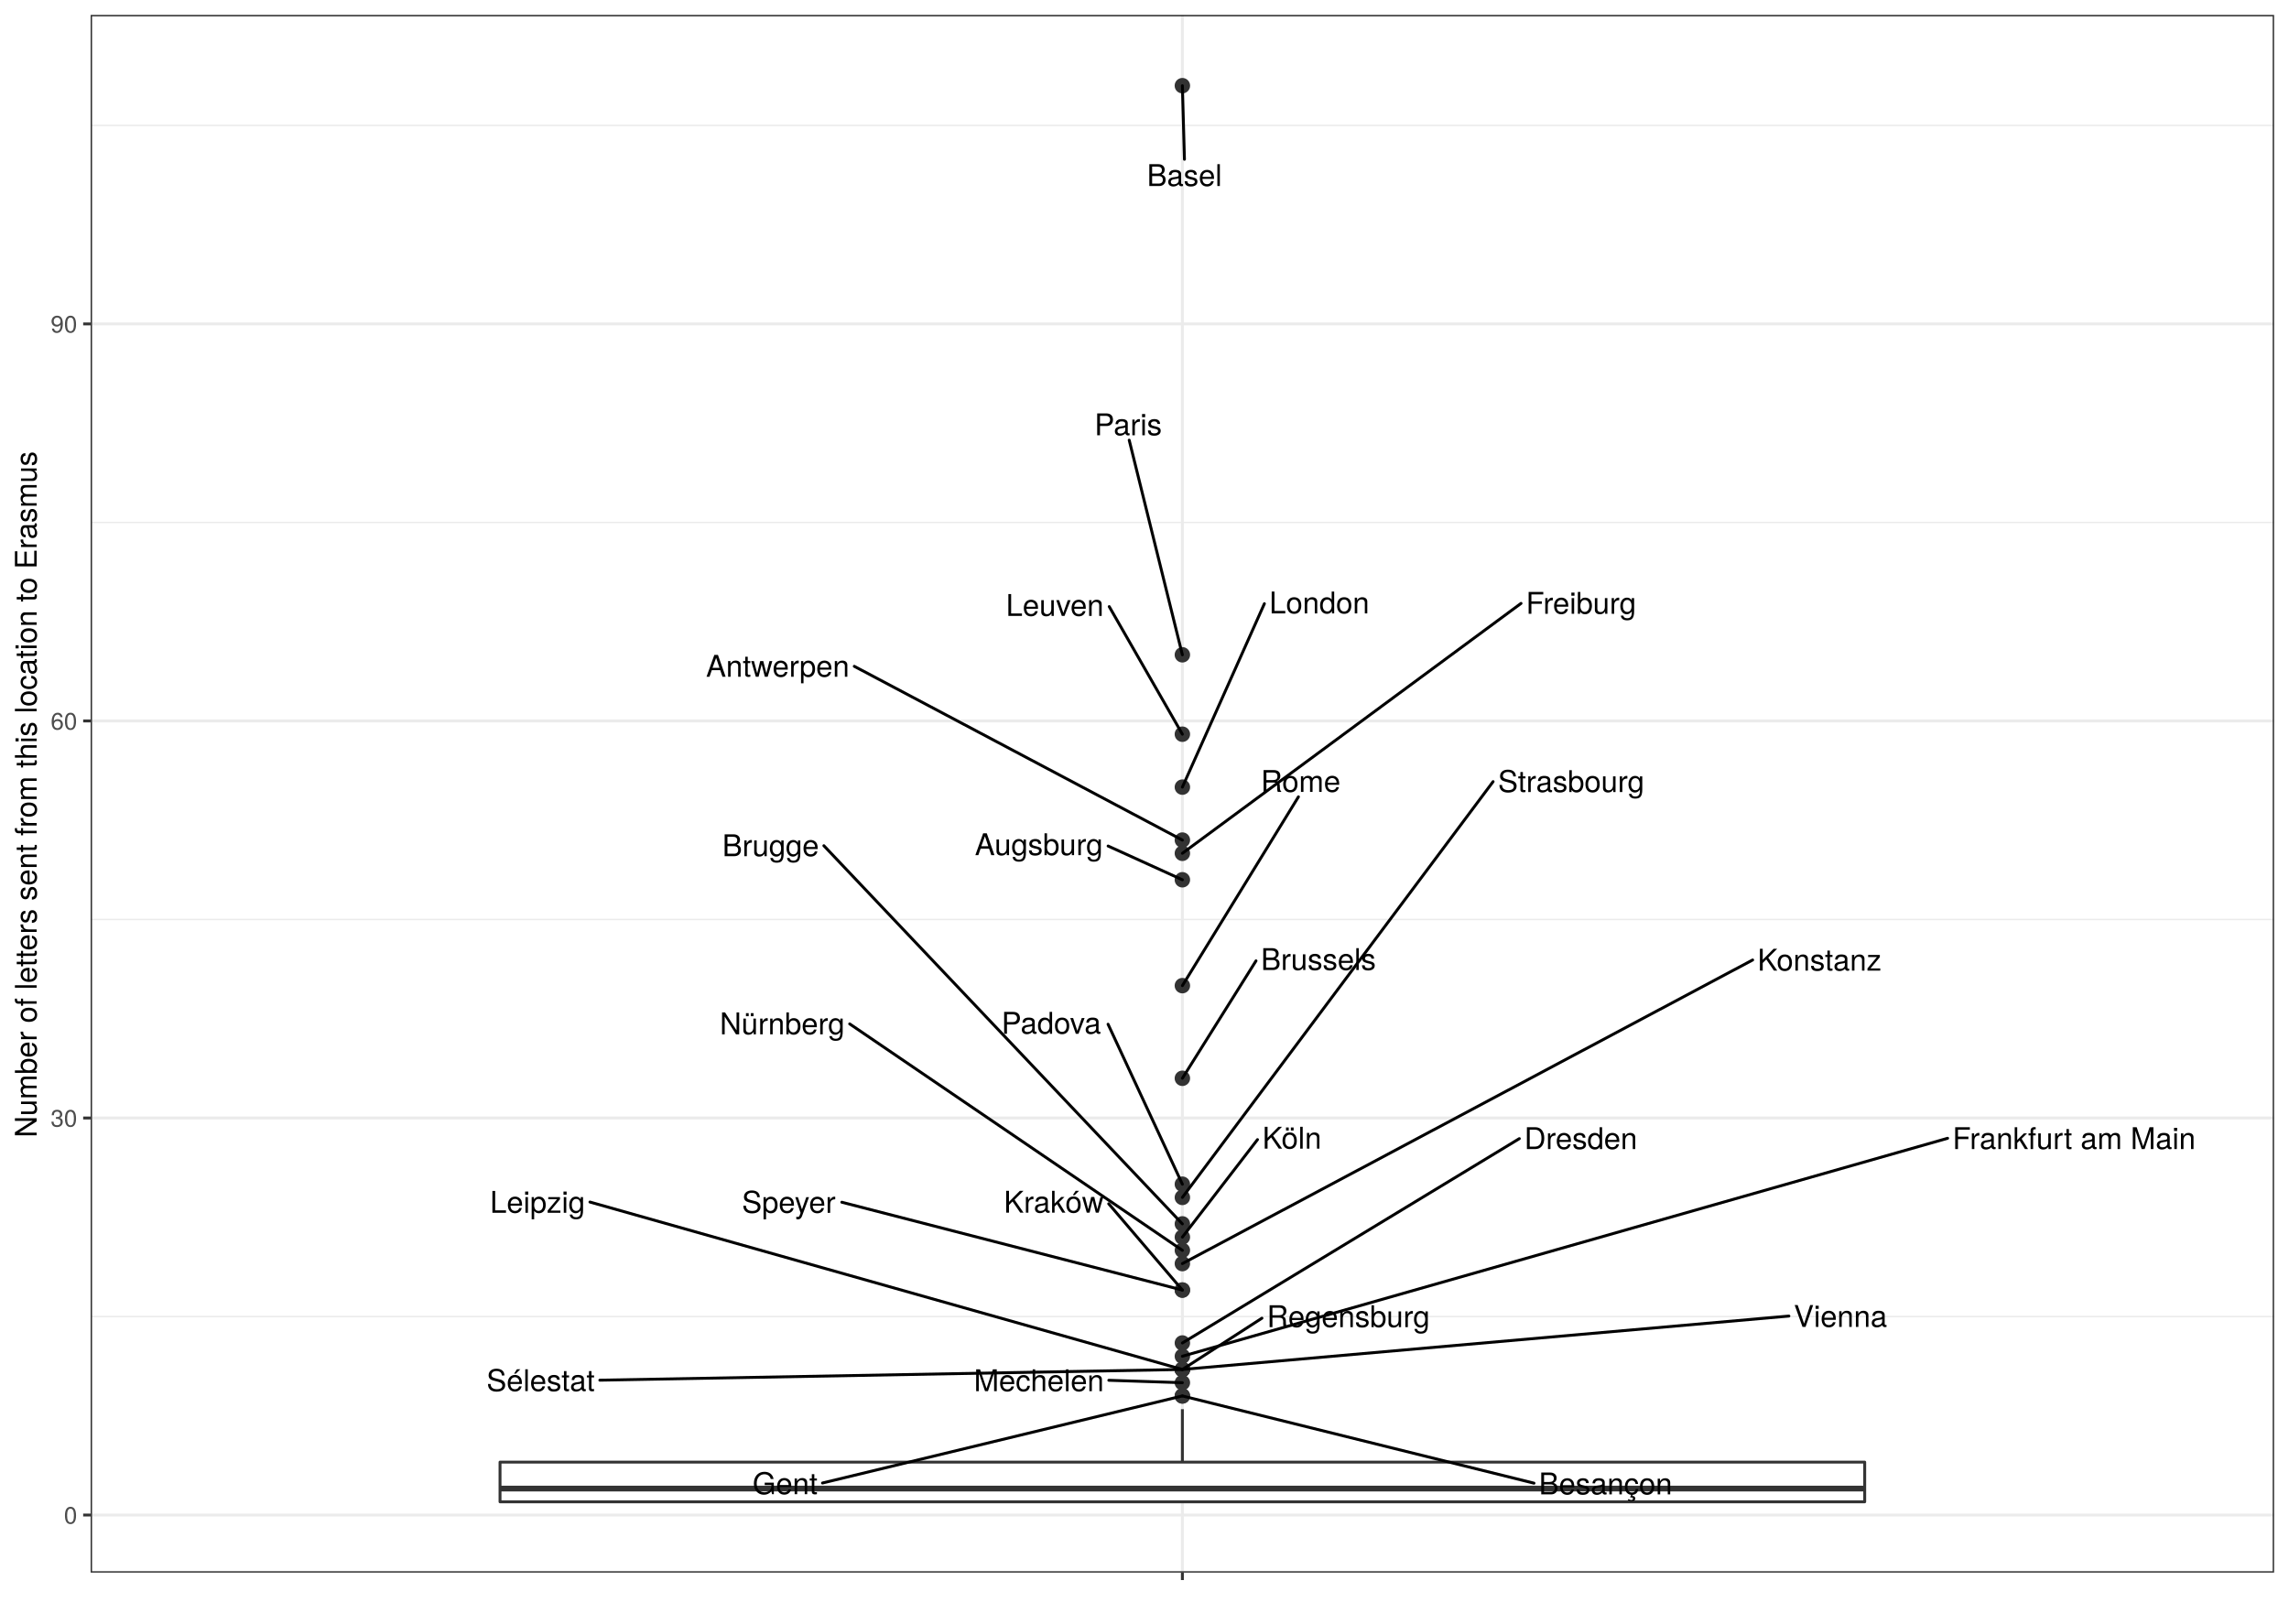
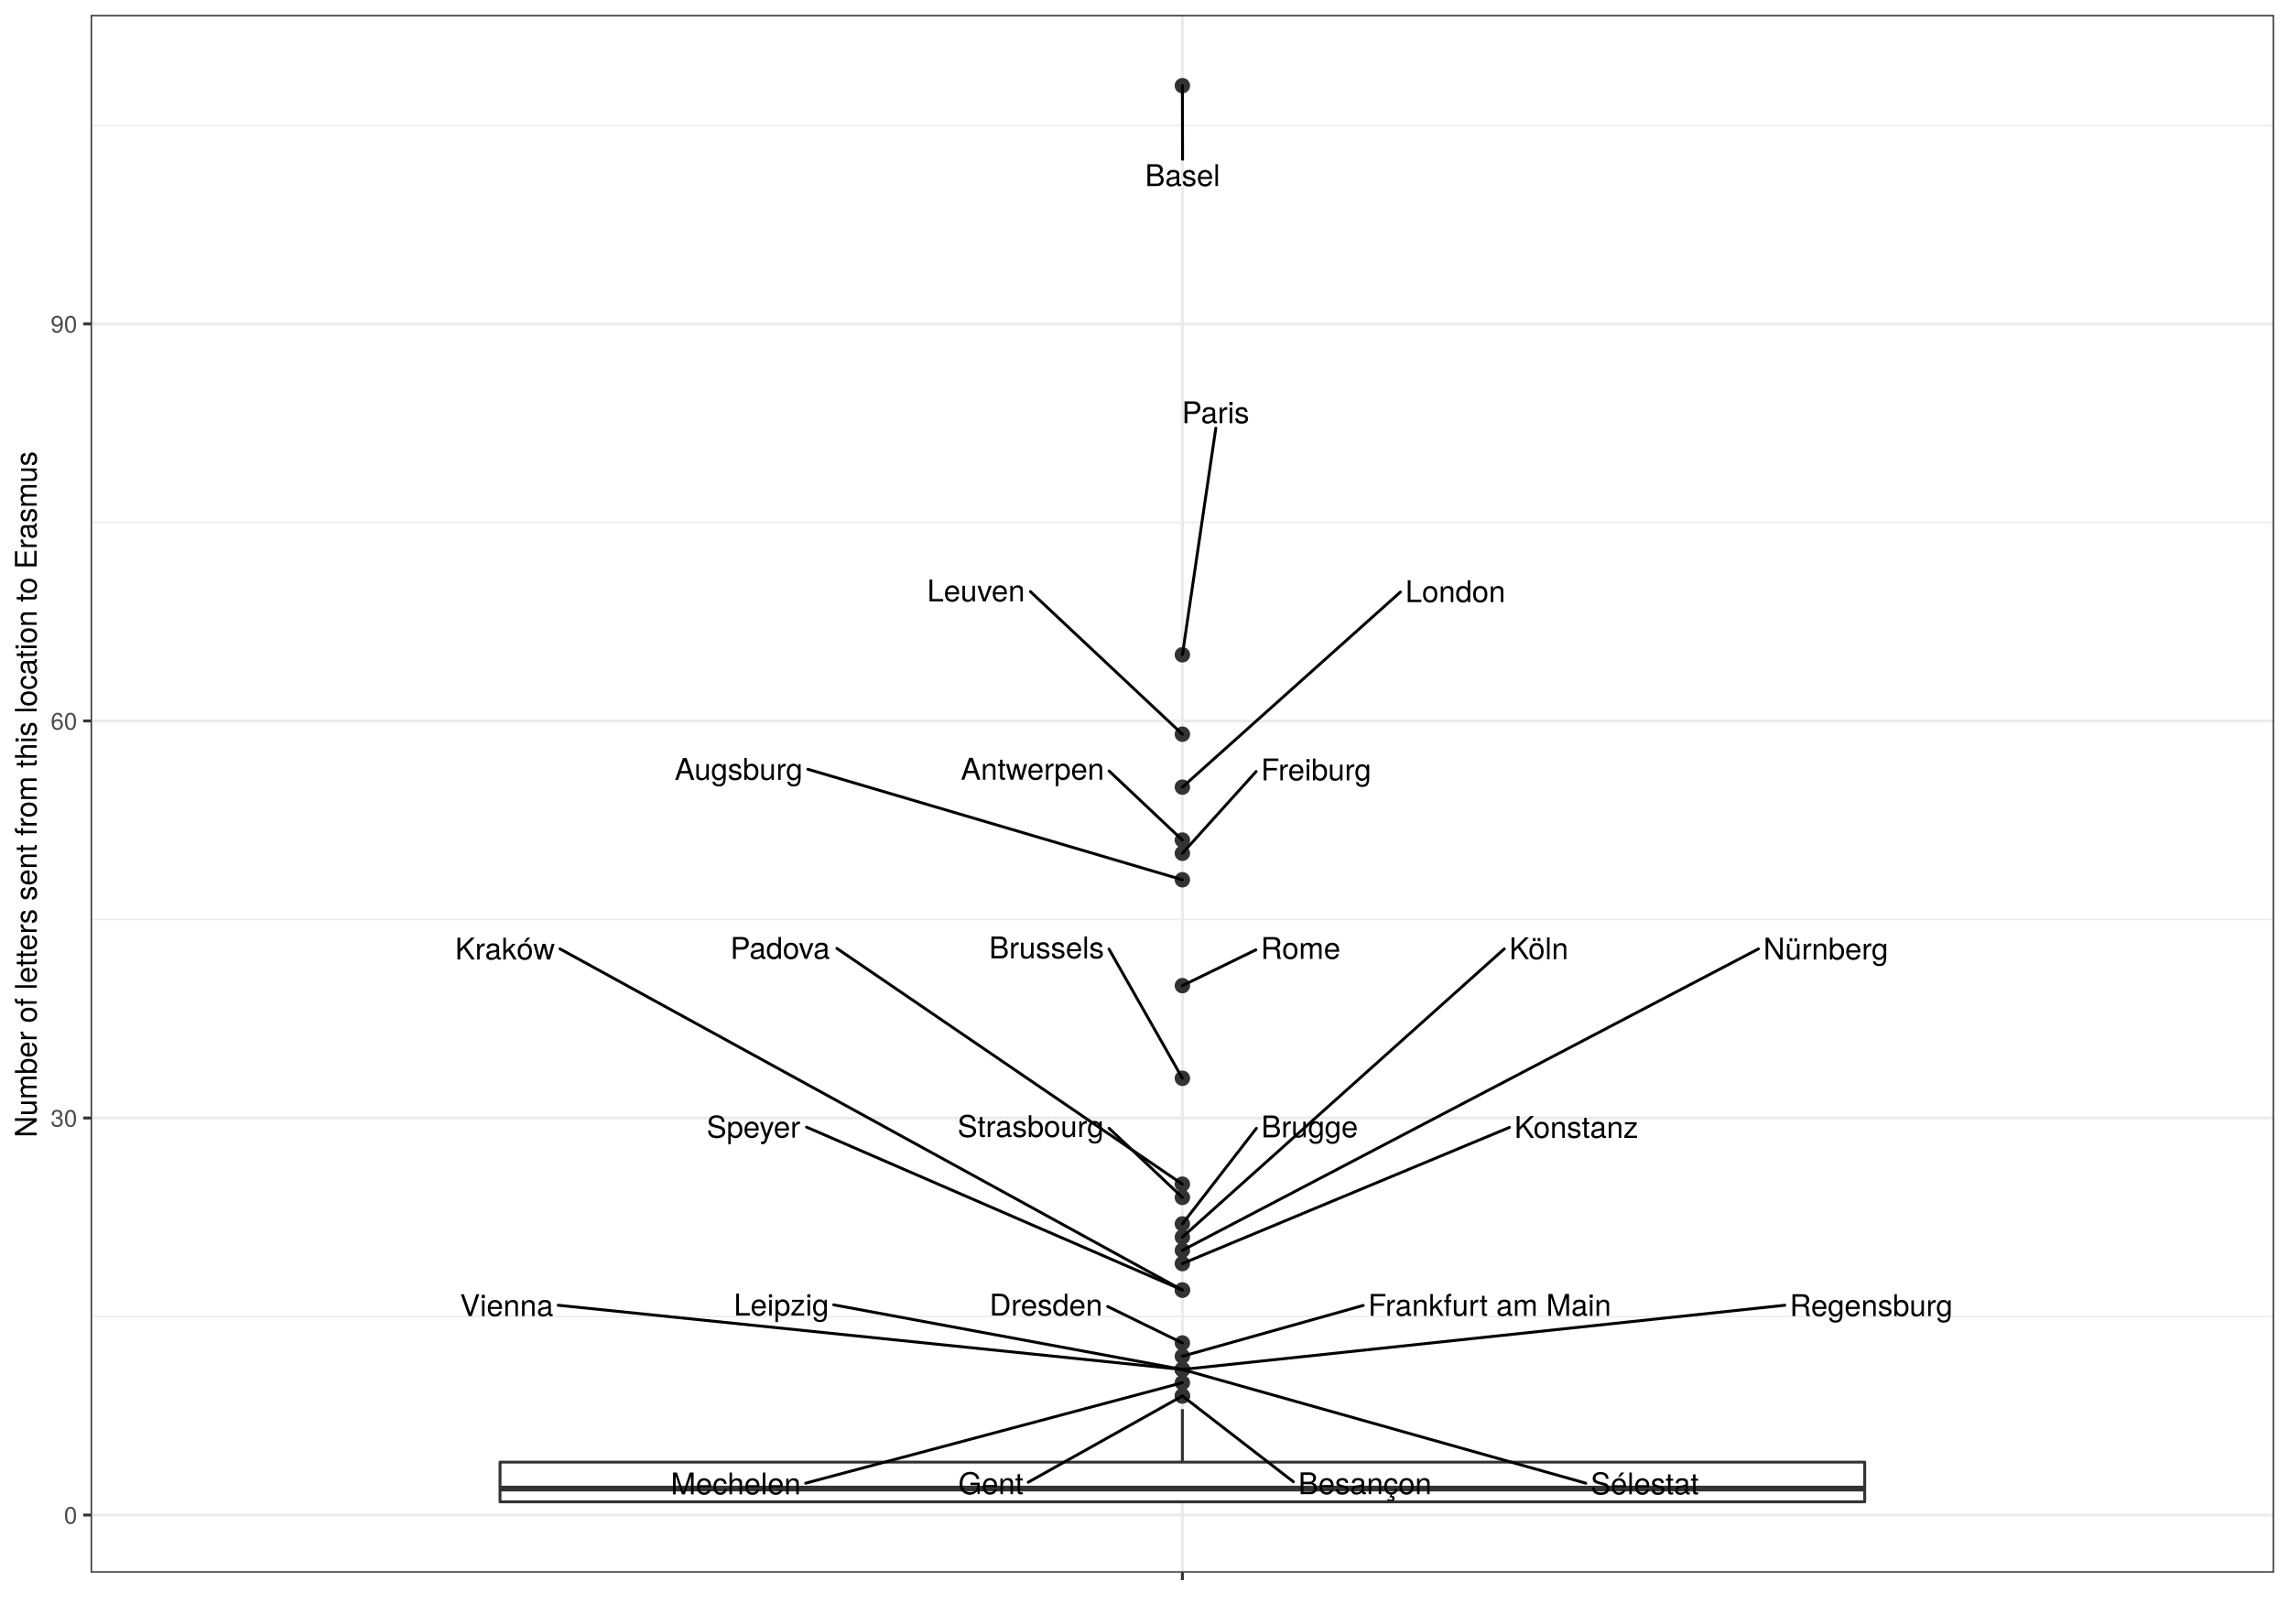
<svg xmlns="http://www.w3.org/2000/svg" viewBox="0 0 842.40 597.60">
  <defs>
    <style type="text/css">
    line, polyline, polygon, path, rect, circle {
      fill: none;
      stroke: #000000;
      stroke-linecap: round;
      stroke-linejoin: round;
      stroke-miterlimit: 10.00;
    }
  </style>
  </defs>
  <rect width="100%" height="100%" style="stroke: none; fill: #FFFFFF;" />
  <rect x="0.00" y="-0" width="842.40" height="597.60" style="stroke-width: 1.07; stroke: #FFFFFF; fill: #FFFFFF;" />
  <defs>
    <clipPath id="cpMzMuMzV8ODM2LjkyfDU3OC44Nnw1LjQ4">
      <rect x="33.35" y="5.48" width="803.57" height="573.38" />
    </clipPath>
  </defs>
  <rect x="33.35" y="5.48" width="803.57" height="573.38" style="stroke-width: 1.07; stroke: none; fill: #FFFFFF;" clip-path="url(#cpMzMuMzV8ODM2LjkyfDU3OC44Nnw1LjQ4)" />
  <polyline points="33.35,484.59 836.92,484.59 " style="stroke-width: 0.53; stroke: #EBEBEB; stroke-linecap: butt;" clip-path="url(#cpMzMuMzV8ODM2LjkyfDU3OC44Nnw1LjQ4)" />
  <polyline points="33.35,338.45 836.92,338.45 " style="stroke-width: 0.53; stroke: #EBEBEB; stroke-linecap: butt;" clip-path="url(#cpMzMuMzV8ODM2LjkyfDU3OC44Nnw1LjQ4)" />
  <polyline points="33.35,192.30 836.92,192.30 " style="stroke-width: 0.53; stroke: #EBEBEB; stroke-linecap: butt;" clip-path="url(#cpMzMuMzV8ODM2LjkyfDU3OC44Nnw1LjQ4)" />
  <polyline points="33.35,46.16 836.92,46.16 " style="stroke-width: 0.53; stroke: #EBEBEB; stroke-linecap: butt;" clip-path="url(#cpMzMuMzV8ODM2LjkyfDU3OC44Nnw1LjQ4)" />
  <polyline points="33.35,557.66 836.92,557.66 " style="stroke-width: 1.07; stroke: #EBEBEB; stroke-linecap: butt;" clip-path="url(#cpMzMuMzV8ODM2LjkyfDU3OC44Nnw1LjQ4)" />
  <polyline points="33.35,411.52 836.92,411.52 " style="stroke-width: 1.07; stroke: #EBEBEB; stroke-linecap: butt;" clip-path="url(#cpMzMuMzV8ODM2LjkyfDU3OC44Nnw1LjQ4)" />
  <polyline points="33.35,265.37 836.92,265.37 " style="stroke-width: 1.07; stroke: #EBEBEB; stroke-linecap: butt;" clip-path="url(#cpMzMuMzV8ODM2LjkyfDU3OC44Nnw1LjQ4)" />
  <polyline points="33.35,119.23 836.92,119.23 " style="stroke-width: 1.07; stroke: #EBEBEB; stroke-linecap: butt;" clip-path="url(#cpMzMuMzV8ODM2LjkyfDU3OC44Nnw1LjQ4)" />
  <polyline points="435.14,578.86 435.14,5.48 " style="stroke-width: 1.07; stroke: #EBEBEB; stroke-linecap: butt;" clip-path="url(#cpMzMuMzV8ODM2LjkyfDU3OC44Nnw1LjQ4)" />
  <circle cx="435.14" cy="31.54" r="2.49" style="stroke-width: 0.71; stroke: #333333; fill: #333333;" clip-path="url(#cpMzMuMzV8ODM2LjkyfDU3OC44Nnw1LjQ4)" />
  <circle cx="435.14" cy="241.02" r="2.49" style="stroke-width: 0.71; stroke: #333333; fill: #333333;" clip-path="url(#cpMzMuMzV8ODM2LjkyfDU3OC44Nnw1LjQ4)" />
  <circle cx="435.14" cy="270.25" r="2.49" style="stroke-width: 0.71; stroke: #333333; fill: #333333;" clip-path="url(#cpMzMuMzV8ODM2LjkyfDU3OC44Nnw1LjQ4)" />
  <circle cx="435.14" cy="289.73" r="2.49" style="stroke-width: 0.71; stroke: #333333; fill: #333333;" clip-path="url(#cpMzMuMzV8ODM2LjkyfDU3OC44Nnw1LjQ4)" />
  <circle cx="435.14" cy="309.22" r="2.49" style="stroke-width: 0.71; stroke: #333333; fill: #333333;" clip-path="url(#cpMzMuMzV8ODM2LjkyfDU3OC44Nnw1LjQ4)" />
  <circle cx="435.14" cy="314.09" r="2.49" style="stroke-width: 0.71; stroke: #333333; fill: #333333;" clip-path="url(#cpMzMuMzV8ODM2LjkyfDU3OC44Nnw1LjQ4)" />
  <circle cx="435.14" cy="323.83" r="2.49" style="stroke-width: 0.71; stroke: #333333; fill: #333333;" clip-path="url(#cpMzMuMzV8ODM2LjkyfDU3OC44Nnw1LjQ4)" />
  <circle cx="435.14" cy="362.80" r="2.49" style="stroke-width: 0.71; stroke: #333333; fill: #333333;" clip-path="url(#cpMzMuMzV8ODM2LjkyfDU3OC44Nnw1LjQ4)" />
  <circle cx="435.14" cy="396.90" r="2.49" style="stroke-width: 0.71; stroke: #333333; fill: #333333;" clip-path="url(#cpMzMuMzV8ODM2LjkyfDU3OC44Nnw1LjQ4)" />
  <circle cx="435.14" cy="435.88" r="2.49" style="stroke-width: 0.71; stroke: #333333; fill: #333333;" clip-path="url(#cpMzMuMzV8ODM2LjkyfDU3OC44Nnw1LjQ4)" />
  <circle cx="435.14" cy="440.75" r="2.49" style="stroke-width: 0.71; stroke: #333333; fill: #333333;" clip-path="url(#cpMzMuMzV8ODM2LjkyfDU3OC44Nnw1LjQ4)" />
  <circle cx="435.14" cy="450.49" r="2.49" style="stroke-width: 0.71; stroke: #333333; fill: #333333;" clip-path="url(#cpMzMuMzV8ODM2LjkyfDU3OC44Nnw1LjQ4)" />
  <circle cx="435.14" cy="455.36" r="2.49" style="stroke-width: 0.71; stroke: #333333; fill: #333333;" clip-path="url(#cpMzMuMzV8ODM2LjkyfDU3OC44Nnw1LjQ4)" />
  <circle cx="435.14" cy="460.23" r="2.49" style="stroke-width: 0.71; stroke: #333333; fill: #333333;" clip-path="url(#cpMzMuMzV8ODM2LjkyfDU3OC44Nnw1LjQ4)" />
  <circle cx="435.14" cy="465.11" r="2.49" style="stroke-width: 0.71; stroke: #333333; fill: #333333;" clip-path="url(#cpMzMuMzV8ODM2LjkyfDU3OC44Nnw1LjQ4)" />
  <circle cx="435.14" cy="474.85" r="2.49" style="stroke-width: 0.71; stroke: #333333; fill: #333333;" clip-path="url(#cpMzMuMzV8ODM2LjkyfDU3OC44Nnw1LjQ4)" />
  <circle cx="435.14" cy="474.85" r="2.49" style="stroke-width: 0.71; stroke: #333333; fill: #333333;" clip-path="url(#cpMzMuMzV8ODM2LjkyfDU3OC44Nnw1LjQ4)" />
  <circle cx="435.14" cy="494.33" r="2.49" style="stroke-width: 0.71; stroke: #333333; fill: #333333;" clip-path="url(#cpMzMuMzV8ODM2LjkyfDU3OC44Nnw1LjQ4)" />
  <circle cx="435.14" cy="499.21" r="2.49" style="stroke-width: 0.71; stroke: #333333; fill: #333333;" clip-path="url(#cpMzMuMzV8ODM2LjkyfDU3OC44Nnw1LjQ4)" />
  <circle cx="435.14" cy="504.08" r="2.49" style="stroke-width: 0.71; stroke: #333333; fill: #333333;" clip-path="url(#cpMzMuMzV8ODM2LjkyfDU3OC44Nnw1LjQ4)" />
  <circle cx="435.14" cy="504.08" r="2.49" style="stroke-width: 0.71; stroke: #333333; fill: #333333;" clip-path="url(#cpMzMuMzV8ODM2LjkyfDU3OC44Nnw1LjQ4)" />
  <circle cx="435.14" cy="504.08" r="2.49" style="stroke-width: 0.71; stroke: #333333; fill: #333333;" clip-path="url(#cpMzMuMzV8ODM2LjkyfDU3OC44Nnw1LjQ4)" />
  <circle cx="435.14" cy="504.08" r="2.49" style="stroke-width: 0.71; stroke: #333333; fill: #333333;" clip-path="url(#cpMzMuMzV8ODM2LjkyfDU3OC44Nnw1LjQ4)" />
  <circle cx="435.14" cy="508.95" r="2.49" style="stroke-width: 0.71; stroke: #333333; fill: #333333;" clip-path="url(#cpMzMuMzV8ODM2LjkyfDU3OC44Nnw1LjQ4)" />
  <circle cx="435.14" cy="513.82" r="2.49" style="stroke-width: 0.71; stroke: #333333; fill: #333333;" clip-path="url(#cpMzMuMzV8ODM2LjkyfDU3OC44Nnw1LjQ4)" />
  <circle cx="435.14" cy="513.82" r="2.49" style="stroke-width: 0.71; stroke: #333333; fill: #333333;" clip-path="url(#cpMzMuMzV8ODM2LjkyfDU3OC44Nnw1LjQ4)" />
  <line x1="435.14" y1="538.18" x2="435.14" y2="518.69" style="stroke-width: 1.07; stroke: #333333; stroke-linecap: butt;" clip-path="url(#cpMzMuMzV8ODM2LjkyfDU3OC44Nnw1LjQ4)" />
  <line x1="435.14" y1="552.79" x2="435.14" y2="552.79" style="stroke-width: 1.07; stroke: #333333; stroke-linecap: butt;" clip-path="url(#cpMzMuMzV8ODM2LjkyfDU3OC44Nnw1LjQ4)" />
  <polygon points="184.02,538.18 184.02,552.79 686.25,552.79 686.25,538.18 184.02,538.18 " style="stroke-width: 1.07; stroke: #333333; fill: #FFFFFF;" clip-path="url(#cpMzMuMzV8ODM2LjkyfDU3OC44Nnw1LjQ4)" />
  <line x1="184.02" y1="547.92" x2="686.25" y2="547.92" style="stroke-width: 2.13; stroke: #333333; stroke-linecap: butt;" clip-path="url(#cpMzMuMzV8ODM2LjkyfDU3OC44Nnw1LjQ4)" />
-   <line x1="435.90" y1="58.63" x2="435.14" y2="31.54" style="stroke-width: 1.07;" clip-path="url(#cpMzMuMzV8ODM2LjkyfDU3OC44Nnw1LjQ4)" />
+   <line x1="435.21" y1="58.64" x2="435.14" y2="31.54" style="stroke-width: 1.07;" clip-path="url(#cpMzMuMzV8ODM2LjkyfDU3OC44Nnw1LjQ4)" />
  <g clip-path="url(#cpMzMuMzV8ODM2LjkyfDU3OC44Nnw1LjQ4)">
-     <text x="422.10" y="68.48" style="font-size: 11.04px; font-family: TeX Gyre Heros;" textLength="27.61px" lengthAdjust="spacingAndGlyphs">Basel</text>
+     <text x="421.40" y="68.49" style="font-size: 11.04px; font-family: TeX Gyre Heros;" textLength="27.61px" lengthAdjust="spacingAndGlyphs">Basel</text>
  </g>
-   <line x1="415.57" y1="162.01" x2="435.14" y2="241.02" style="stroke-width: 1.07;" clip-path="url(#cpMzMuMzV8ODM2LjkyfDU3OC44Nnw1LjQ4)" />
+   <line x1="447.45" y1="157.59" x2="435.14" y2="241.02" style="stroke-width: 1.07;" clip-path="url(#cpMzMuMzV8ODM2LjkyfDU3OC44Nnw1LjQ4)" />
  <g clip-path="url(#cpMzMuMzV8ODM2LjkyfDU3OC44Nnw1LjQ4)">
-     <text x="402.79" y="160.21" style="font-size: 11.04px; font-family: TeX Gyre Heros;" textLength="25.15px" lengthAdjust="spacingAndGlyphs">Paris</text>
+     <text x="434.95" y="155.79" style="font-size: 11.04px; font-family: TeX Gyre Heros;" textLength="25.15px" lengthAdjust="spacingAndGlyphs">Paris</text>
  </g>
-   <line x1="408.22" y1="223.28" x2="435.14" y2="270.25" style="stroke-width: 1.07;" clip-path="url(#cpMzMuMzV8ODM2LjkyfDU3OC44Nnw1LjQ4)" />
+   <line x1="379.21" y1="217.75" x2="435.14" y2="270.25" style="stroke-width: 1.07;" clip-path="url(#cpMzMuMzV8ODM2LjkyfDU3OC44Nnw1LjQ4)" />
  <g clip-path="url(#cpMzMuMzV8ODM2LjkyfDU3OC44Nnw1LjQ4)">
-     <text x="370.21" y="226.70" style="font-size: 11.04px; font-family: TeX Gyre Heros;" textLength="36.21px" lengthAdjust="spacingAndGlyphs">Leuven</text>
+     <text x="341.20" y="221.38" style="font-size: 11.04px; font-family: TeX Gyre Heros;" textLength="36.21px" lengthAdjust="spacingAndGlyphs">Leuven</text>
  </g>
-   <line x1="465.32" y1="222.21" x2="435.14" y2="289.73" style="stroke-width: 1.07;" clip-path="url(#cpMzMuMzV8ODM2LjkyfDU3OC44Nnw1LjQ4)" />
+   <line x1="515.39" y1="217.90" x2="435.14" y2="289.73" style="stroke-width: 1.07;" clip-path="url(#cpMzMuMzV8ODM2LjkyfDU3OC44Nnw1LjQ4)" />
  <g clip-path="url(#cpMzMuMzV8ODM2LjkyfDU3OC44Nnw1LjQ4)">
-     <text x="467.12" y="225.78" style="font-size: 11.04px; font-family: TeX Gyre Heros;" textLength="36.83px" lengthAdjust="spacingAndGlyphs">London</text>
+     <text x="517.19" y="221.64" style="font-size: 11.04px; font-family: TeX Gyre Heros;" textLength="36.83px" lengthAdjust="spacingAndGlyphs">London</text>
  </g>
-   <line x1="314.40" y1="245.26" x2="435.14" y2="309.22" style="stroke-width: 1.07;" clip-path="url(#cpMzMuMzV8ODM2LjkyfDU3OC44Nnw1LjQ4)" />
+   <line x1="408.17" y1="283.78" x2="435.14" y2="309.22" style="stroke-width: 1.07;" clip-path="url(#cpMzMuMzV8ODM2LjkyfDU3OC44Nnw1LjQ4)" />
  <g clip-path="url(#cpMzMuMzV8ODM2LjkyfDU3OC44Nnw1LjQ4)">
-     <text x="259.83" y="249.10" style="font-size: 11.04px; font-family: TeX Gyre Heros;" textLength="52.77px" lengthAdjust="spacingAndGlyphs">Antwerpen</text>
+     <text x="353.60" y="287.00" style="font-size: 11.04px; font-family: TeX Gyre Heros;" textLength="52.77px" lengthAdjust="spacingAndGlyphs">Antwerpen</text>
  </g>
-   <line x1="559.77" y1="222.10" x2="435.14" y2="314.09" style="stroke-width: 1.07;" clip-path="url(#cpMzMuMzV8ODM2LjkyfDU3OC44Nnw1LjQ4)" />
+   <line x1="462.28" y1="283.98" x2="435.14" y2="314.09" style="stroke-width: 1.07;" clip-path="url(#cpMzMuMzV8ODM2LjkyfDU3OC44Nnw1LjQ4)" />
  <g clip-path="url(#cpMzMuMzV8ODM2LjkyfDU3OC44Nnw1LjQ4)">
-     <text x="561.57" y="225.93" style="font-size: 11.04px; font-family: TeX Gyre Heros;" textLength="41.10px" lengthAdjust="spacingAndGlyphs">Freiburg</text>
+     <text x="464.08" y="287.24" style="font-size: 11.04px; font-family: TeX Gyre Heros;" textLength="41.10px" lengthAdjust="spacingAndGlyphs">Freiburg</text>
  </g>
-   <line x1="407.81" y1="311.41" x2="435.14" y2="323.83" style="stroke-width: 1.07;" clip-path="url(#cpMzMuMzV8ODM2LjkyfDU3OC44Nnw1LjQ4)" />
+   <line x1="297.33" y1="283.15" x2="435.14" y2="323.83" style="stroke-width: 1.07;" clip-path="url(#cpMzMuMzV8ODM2LjkyfDU3OC44Nnw1LjQ4)" />
  <g clip-path="url(#cpMzMuMzV8ODM2LjkyfDU3OC44Nnw1LjQ4)">
-     <text x="358.76" y="314.77" style="font-size: 11.04px; font-family: TeX Gyre Heros;" textLength="47.25px" lengthAdjust="spacingAndGlyphs">Augsburg</text>
+     <text x="248.28" y="287.06" style="font-size: 11.04px; font-family: TeX Gyre Heros;" textLength="47.25px" lengthAdjust="spacingAndGlyphs">Augsburg</text>
  </g>
-   <line x1="477.85" y1="293.30" x2="435.14" y2="362.80" style="stroke-width: 1.07;" clip-path="url(#cpMzMuMzV8ODM2LjkyfDU3OC44Nnw1LjQ4)" />
+   <line x1="462.18" y1="349.62" x2="435.14" y2="362.80" style="stroke-width: 1.07;" clip-path="url(#cpMzMuMzV8ODM2LjkyfDU3OC44Nnw1LjQ4)" />
  <g clip-path="url(#cpMzMuMzV8ODM2LjkyfDU3OC44Nnw1LjQ4)">
-     <text x="464.00" y="291.50" style="font-size: 11.04px; font-family: TeX Gyre Heros;" textLength="29.44px" lengthAdjust="spacingAndGlyphs">Rome</text>
+     <text x="463.98" y="352.95" style="font-size: 11.04px; font-family: TeX Gyre Heros;" textLength="29.44px" lengthAdjust="spacingAndGlyphs">Rome</text>
  </g>
-   <line x1="462.24" y1="353.67" x2="435.14" y2="396.90" style="stroke-width: 1.07;" clip-path="url(#cpMzMuMzV8ODM2LjkyfDU3OC44Nnw1LjQ4)" />
+   <line x1="408.13" y1="349.34" x2="435.14" y2="396.90" style="stroke-width: 1.07;" clip-path="url(#cpMzMuMzV8ODM2LjkyfDU3OC44Nnw1LjQ4)" />
  <g clip-path="url(#cpMzMuMzV8ODM2LjkyfDU3OC44Nnw1LjQ4)">
-     <text x="464.04" y="357.05" style="font-size: 11.04px; font-family: TeX Gyre Heros;" textLength="42.33px" lengthAdjust="spacingAndGlyphs">Brussels</text>
+     <text x="364.00" y="352.76" style="font-size: 11.04px; font-family: TeX Gyre Heros;" textLength="42.33px" lengthAdjust="spacingAndGlyphs">Brussels</text>
  </g>
-   <line x1="407.79" y1="377.00" x2="435.14" y2="435.88" style="stroke-width: 1.07;" clip-path="url(#cpMzMuMzV8ODM2LjkyfDU3OC44Nnw1LjQ4)" />
+   <line x1="308.00" y1="349.10" x2="435.14" y2="435.88" style="stroke-width: 1.07;" clip-path="url(#cpMzMuMzV8ODM2LjkyfDU3OC44Nnw1LjQ4)" />
  <g clip-path="url(#cpMzMuMzV8ODM2LjkyfDU3OC44Nnw1LjQ4)">
-     <text x="368.55" y="380.51" style="font-size: 11.04px; font-family: TeX Gyre Heros;" textLength="37.44px" lengthAdjust="spacingAndGlyphs">Padova</text>
+     <text x="268.76" y="352.94" style="font-size: 11.04px; font-family: TeX Gyre Heros;" textLength="37.44px" lengthAdjust="spacingAndGlyphs">Padova</text>
  </g>
-   <line x1="549.49" y1="287.70" x2="435.14" y2="440.75" style="stroke-width: 1.07;" clip-path="url(#cpMzMuMzV8ODM2LjkyfDU3OC44Nnw1LjQ4)" />
+   <line x1="408.17" y1="415.30" x2="435.14" y2="440.75" style="stroke-width: 1.07;" clip-path="url(#cpMzMuMzV8ODM2LjkyfDU3OC44Nnw1LjQ4)" />
  <g clip-path="url(#cpMzMuMzV8ODM2LjkyfDU3OC44Nnw1LjQ4)">
-     <text x="551.29" y="291.55" style="font-size: 11.04px; font-family: TeX Gyre Heros;" textLength="54.00px" lengthAdjust="spacingAndGlyphs">Strasbourg</text>
+     <text x="352.38" y="418.52" style="font-size: 11.04px; font-family: TeX Gyre Heros;" textLength="54.00px" lengthAdjust="spacingAndGlyphs">Strasbourg</text>
  </g>
-   <line x1="303.20" y1="311.29" x2="435.14" y2="450.49" style="stroke-width: 1.07;" clip-path="url(#cpMzMuMzV8ODM2LjkyfDU3OC44Nnw1LjQ4)" />
+   <line x1="462.38" y1="415.32" x2="435.14" y2="450.49" style="stroke-width: 1.07;" clip-path="url(#cpMzMuMzV8ODM2LjkyfDU3OC44Nnw1LjQ4)" />
  <g clip-path="url(#cpMzMuMzV8ODM2LjkyfDU3OC44Nnw1LjQ4)">
-     <text x="265.81" y="315.14" style="font-size: 11.04px; font-family: TeX Gyre Heros;" textLength="35.59px" lengthAdjust="spacingAndGlyphs">Brugge</text>
+     <text x="464.18" y="418.63" style="font-size: 11.04px; font-family: TeX Gyre Heros;" textLength="35.59px" lengthAdjust="spacingAndGlyphs">Brugge</text>
  </g>
-   <line x1="462.78" y1="419.47" x2="435.14" y2="455.36" style="stroke-width: 1.07;" clip-path="url(#cpMzMuMzV8ODM2LjkyfDU3OC44Nnw1LjQ4)" />
+   <line x1="553.62" y1="349.25" x2="435.14" y2="455.36" style="stroke-width: 1.07;" clip-path="url(#cpMzMuMzV8ODM2LjkyfDU3OC44Nnw1LjQ4)" />
  <g clip-path="url(#cpMzMuMzV8ODM2LjkyfDU3OC44Nnw1LjQ4)">
-     <text x="464.58" y="422.79" style="font-size: 11.04px; font-family: TeX Gyre Heros;" textLength="22.09px" lengthAdjust="spacingAndGlyphs">Köln</text>
+     <text x="555.42" y="353.08" style="font-size: 11.04px; font-family: TeX Gyre Heros;" textLength="22.09px" lengthAdjust="spacingAndGlyphs">Köln</text>
  </g>
-   <line x1="312.70" y1="376.88" x2="435.14" y2="460.23" style="stroke-width: 1.07;" clip-path="url(#cpMzMuMzV8ODM2LjkyfDU3OC44Nnw1LjQ4)" />
+   <line x1="647.14" y1="349.27" x2="435.14" y2="460.23" style="stroke-width: 1.07;" clip-path="url(#cpMzMuMzV8ODM2LjkyfDU3OC44Nnw1LjQ4)" />
  <g clip-path="url(#cpMzMuMzV8ODM2LjkyfDU3OC44Nnw1LjQ4)">
-     <text x="264.89" y="380.71" style="font-size: 11.04px; font-family: TeX Gyre Heros;" textLength="46.01px" lengthAdjust="spacingAndGlyphs">Nürnberg</text>
+     <text x="648.94" y="353.19" style="font-size: 11.04px; font-family: TeX Gyre Heros;" textLength="46.01px" lengthAdjust="spacingAndGlyphs">Nürnberg</text>
  </g>
-   <line x1="645.01" y1="353.35" x2="435.14" y2="465.11" style="stroke-width: 1.07;" clip-path="url(#cpMzMuMzV8ODM2LjkyfDU3OC44Nnw1LjQ4)" />
+   <line x1="555.51" y1="414.98" x2="435.14" y2="465.11" style="stroke-width: 1.07;" clip-path="url(#cpMzMuMzV8ODM2LjkyfDU3OC44Nnw1LjQ4)" />
  <g clip-path="url(#cpMzMuMzV8ODM2LjkyfDU3OC44Nnw1LjQ4)">
-     <text x="646.81" y="357.27" style="font-size: 11.04px; font-family: TeX Gyre Heros;" textLength="46.02px" lengthAdjust="spacingAndGlyphs">Konstanz</text>
+     <text x="557.31" y="418.84" style="font-size: 11.04px; font-family: TeX Gyre Heros;" textLength="46.02px" lengthAdjust="spacingAndGlyphs">Konstanz</text>
  </g>
-   <line x1="408.03" y1="443.09" x2="435.14" y2="474.85" style="stroke-width: 1.07;" clip-path="url(#cpMzMuMzV8ODM2LjkyfDU3OC44Nnw1LjQ4)" />
+   <line x1="206.08" y1="349.27" x2="435.14" y2="474.85" style="stroke-width: 1.07;" clip-path="url(#cpMzMuMzV8ODM2LjkyfDU3OC44Nnw1LjQ4)" />
  <g clip-path="url(#cpMzMuMzV8ODM2LjkyfDU3OC44Nnw1LjQ4)">
-     <text x="369.42" y="446.37" style="font-size: 11.04px; font-family: TeX Gyre Heros;" textLength="36.81px" lengthAdjust="spacingAndGlyphs">Kraków</text>
+     <text x="167.48" y="353.19" style="font-size: 11.04px; font-family: TeX Gyre Heros;" textLength="36.81px" lengthAdjust="spacingAndGlyphs">Kraków</text>
  </g>
-   <line x1="309.81" y1="442.52" x2="435.14" y2="474.85" style="stroke-width: 1.07;" clip-path="url(#cpMzMuMzV8ODM2LjkyfDU3OC44Nnw1LjQ4)" />
+   <line x1="296.83" y1="414.87" x2="435.14" y2="474.85" style="stroke-width: 1.07;" clip-path="url(#cpMzMuMzV8ODM2LjkyfDU3OC44Nnw1LjQ4)" />
  <g clip-path="url(#cpMzMuMzV8ODM2LjkyfDU3OC44Nnw1LjQ4)">
-     <text x="273.03" y="446.43" style="font-size: 11.04px; font-family: TeX Gyre Heros;" textLength="34.97px" lengthAdjust="spacingAndGlyphs">Speyer</text>
+     <text x="260.05" y="418.75" style="font-size: 11.04px; font-family: TeX Gyre Heros;" textLength="34.97px" lengthAdjust="spacingAndGlyphs">Speyer</text>
  </g>
-   <line x1="559.15" y1="419.11" x2="435.14" y2="494.33" style="stroke-width: 1.07;" clip-path="url(#cpMzMuMzV8ODM2LjkyfDU3OC44Nnw1LjQ4)" />
+   <line x1="407.65" y1="480.91" x2="435.14" y2="494.33" style="stroke-width: 1.07;" clip-path="url(#cpMzMuMzV8ODM2LjkyfDU3OC44Nnw1LjQ4)" />
  <g clip-path="url(#cpMzMuMzV8ODM2LjkyfDU3OC44Nnw1LjQ4)">
-     <text x="560.95" y="422.95" style="font-size: 11.04px; font-family: TeX Gyre Heros;" textLength="41.72px" lengthAdjust="spacingAndGlyphs">Dresden</text>
+     <text x="364.13" y="484.24" style="font-size: 11.04px; font-family: TeX Gyre Heros;" textLength="41.72px" lengthAdjust="spacingAndGlyphs">Dresden</text>
  </g>
-   <line x1="716.76" y1="418.98" x2="435.14" y2="499.21" style="stroke-width: 1.07;" clip-path="url(#cpMzMuMzV8ODM2LjkyfDU3OC44Nnw1LjQ4)" />
+   <line x1="501.69" y1="480.51" x2="435.14" y2="499.21" style="stroke-width: 1.07;" clip-path="url(#cpMzMuMzV8ODM2LjkyfDU3OC44Nnw1LjQ4)" />
  <g clip-path="url(#cpMzMuMzV8ODM2LjkyfDU3OC44Nnw1LjQ4)">
-     <text x="718.56" y="422.95" style="font-size: 11.04px; font-family: TeX Gyre Heros;" textLength="89.56px" lengthAdjust="spacingAndGlyphs">Frankfurt am Main</text>
+     <text x="503.49" y="484.32" style="font-size: 11.04px; font-family: TeX Gyre Heros;" textLength="89.56px" lengthAdjust="spacingAndGlyphs">Frankfurt am Main</text>
  </g>
-   <line x1="217.11" y1="442.45" x2="435.14" y2="504.08" style="stroke-width: 1.07;" clip-path="url(#cpMzMuMzV8ODM2LjkyfDU3OC44Nnw1LjQ4)" />
+   <line x1="306.83" y1="480.29" x2="435.14" y2="504.08" style="stroke-width: 1.07;" clip-path="url(#cpMzMuMzV8ODM2LjkyfDU3OC44Nnw1LjQ4)" />
  <g clip-path="url(#cpMzMuMzV8ODM2LjkyfDU3OC44Nnw1LjQ4)">
-     <text x="180.33" y="446.41" style="font-size: 11.04px; font-family: TeX Gyre Heros;" textLength="34.97px" lengthAdjust="spacingAndGlyphs">Leipzig</text>
+     <text x="270.05" y="484.23" style="font-size: 11.04px; font-family: TeX Gyre Heros;" textLength="34.97px" lengthAdjust="spacingAndGlyphs">Leipzig</text>
  </g>
-   <line x1="464.42" y1="485.20" x2="435.14" y2="504.08" style="stroke-width: 1.07;" clip-path="url(#cpMzMuMzV8ODM2LjkyfDU3OC44Nnw1LjQ4)" />
+   <line x1="656.84" y1="480.44" x2="435.14" y2="504.08" style="stroke-width: 1.07;" clip-path="url(#cpMzMuMzV8ODM2LjkyfDU3OC44Nnw1LjQ4)" />
  <g clip-path="url(#cpMzMuMzV8ODM2LjkyfDU3OC44Nnw1LjQ4)">
-     <text x="466.22" y="488.49" style="font-size: 11.04px; font-family: TeX Gyre Heros;" textLength="60.13px" lengthAdjust="spacingAndGlyphs">Regensburg</text>
+     <text x="658.64" y="484.43" style="font-size: 11.04px; font-family: TeX Gyre Heros;" textLength="60.13px" lengthAdjust="spacingAndGlyphs">Regensburg</text>
  </g>
-   <line x1="220.75" y1="508.02" x2="435.14" y2="504.08" style="stroke-width: 1.07;" clip-path="url(#cpMzMuMzV8ODM2LjkyfDU3OC44Nnw1LjQ4)" />
+   <line x1="583.58" y1="545.93" x2="435.14" y2="504.08" style="stroke-width: 1.07;" clip-path="url(#cpMzMuMzV8ODM2LjkyfDU3OC44Nnw1LjQ4)" />
  <g clip-path="url(#cpMzMuMzV8ODM2LjkyfDU3OC44Nnw1LjQ4)">
-     <text x="179.06" y="512.05" style="font-size: 11.04px; font-family: TeX Gyre Heros;" textLength="39.89px" lengthAdjust="spacingAndGlyphs">Sélestat</text>
+     <text x="585.38" y="550.06" style="font-size: 11.04px; font-family: TeX Gyre Heros;" textLength="39.89px" lengthAdjust="spacingAndGlyphs">Sélestat</text>
  </g>
-   <line x1="658.35" y1="484.42" x2="435.14" y2="504.08" style="stroke-width: 1.07;" clip-path="url(#cpMzMuMzV8ODM2LjkyfDU3OC44Nnw1LjQ4)" />
+   <line x1="205.44" y1="480.44" x2="435.14" y2="504.08" style="stroke-width: 1.07;" clip-path="url(#cpMzMuMzV8ODM2LjkyfDU3OC44Nnw1LjQ4)" />
  <g clip-path="url(#cpMzMuMzV8ODM2LjkyfDU3OC44Nnw1LjQ4)">
-     <text x="660.15" y="488.42" style="font-size: 11.04px; font-family: TeX Gyre Heros;" textLength="34.37px" lengthAdjust="spacingAndGlyphs">Vienna</text>
+     <text x="169.27" y="484.44" style="font-size: 11.04px; font-family: TeX Gyre Heros;" textLength="34.37px" lengthAdjust="spacingAndGlyphs">Vienna</text>
  </g>
-   <line x1="408.07" y1="508.06" x2="435.14" y2="508.95" style="stroke-width: 1.07;" clip-path="url(#cpMzMuMzV8ODM2LjkyfDU3OC44Nnw1LjQ4)" />
+   <line x1="296.51" y1="545.93" x2="435.14" y2="508.95" style="stroke-width: 1.07;" clip-path="url(#cpMzMuMzV8ODM2LjkyfDU3OC44Nnw1LjQ4)" />
  <g clip-path="url(#cpMzMuMzV8ODM2LjkyfDU3OC44Nnw1LjQ4)">
-     <text x="358.42" y="512.08" style="font-size: 11.04px; font-family: TeX Gyre Heros;" textLength="47.86px" lengthAdjust="spacingAndGlyphs">Mechelen</text>
+     <text x="246.86" y="550.06" style="font-size: 11.04px; font-family: TeX Gyre Heros;" textLength="47.86px" lengthAdjust="spacingAndGlyphs">Mechelen</text>
  </g>
-   <line x1="564.54" y1="545.93" x2="435.14" y2="513.82" style="stroke-width: 1.07;" clip-path="url(#cpMzMuMzV8ODM2LjkyfDU3OC44Nnw1LjQ4)" />
+   <line x1="475.99" y1="545.41" x2="435.14" y2="513.82" style="stroke-width: 1.07;" clip-path="url(#cpMzMuMzV8ODM2LjkyfDU3OC44Nnw1LjQ4)" />
  <g clip-path="url(#cpMzMuMzV8ODM2LjkyfDU3OC44Nnw1LjQ4)">
-     <text x="566.34" y="550.06" style="font-size: 11.04px; font-family: TeX Gyre Heros;" textLength="49.09px" lengthAdjust="spacingAndGlyphs">Besançon</text>
+     <text x="477.79" y="549.99" style="font-size: 11.04px; font-family: TeX Gyre Heros;" textLength="49.09px" lengthAdjust="spacingAndGlyphs">Besançon</text>
  </g>
-   <line x1="302.69" y1="545.87" x2="435.14" y2="513.82" style="stroke-width: 1.07;" clip-path="url(#cpMzMuMzV8ODM2LjkyfDU3OC44Nnw1LjQ4)" />
+   <line x1="378.42" y1="545.58" x2="435.14" y2="513.82" style="stroke-width: 1.07;" clip-path="url(#cpMzMuMzV8ODM2LjkyfDU3OC44Nnw1LjQ4)" />
  <g clip-path="url(#cpMzMuMzV8ODM2LjkyfDU3OC44Nnw1LjQ4)">
-     <text x="276.96" y="549.99" style="font-size: 11.04px; font-family: TeX Gyre Heros;" textLength="23.93px" lengthAdjust="spacingAndGlyphs">Gent</text>
+     <text x="352.69" y="549.99" style="font-size: 11.04px; font-family: TeX Gyre Heros;" textLength="23.93px" lengthAdjust="spacingAndGlyphs">Gent</text>
  </g>
  <rect x="33.35" y="5.48" width="803.57" height="573.38" style="stroke-width: 1.07; stroke: #333333;" clip-path="url(#cpMzMuMzV8ODM2LjkyfDU3OC44Nnw1LjQ4)" />
  <defs>
    <clipPath id="cpMC4wMHw4NDIuNDB8NTk3LjYwfDAuMDA=">
      <rect x="0.00" y="0.00" width="842.40" height="597.60" />
    </clipPath>
  </defs>
  <g clip-path="url(#cpMC4wMHw4NDIuNDB8NTk3LjYwfDAuMDA=)">
    <text x="23.53" y="560.87" style="font-size: 8.80px; fill: #4D4D4D; font-family: TeX Gyre Heros;" textLength="4.89px" lengthAdjust="spacingAndGlyphs">0</text>
  </g>
  <g clip-path="url(#cpMC4wMHw4NDIuNDB8NTk3LjYwfDAuMDA=)">
    <text x="18.64" y="414.73" style="font-size: 8.80px; fill: #4D4D4D; font-family: TeX Gyre Heros;" textLength="9.79px" lengthAdjust="spacingAndGlyphs">30</text>
  </g>
  <g clip-path="url(#cpMC4wMHw4NDIuNDB8NTk3LjYwfDAuMDA=)">
    <text x="18.64" y="268.58" style="font-size: 8.80px; fill: #4D4D4D; font-family: TeX Gyre Heros;" textLength="9.79px" lengthAdjust="spacingAndGlyphs">60</text>
  </g>
  <g clip-path="url(#cpMC4wMHw4NDIuNDB8NTk3LjYwfDAuMDA=)">
    <text x="18.64" y="122.44" style="font-size: 8.80px; fill: #4D4D4D; font-family: TeX Gyre Heros;" textLength="9.79px" lengthAdjust="spacingAndGlyphs">90</text>
  </g>
  <polyline points="30.61,557.66 33.35,557.66 " style="stroke-width: 1.07; stroke: #333333; stroke-linecap: butt;" clip-path="url(#cpMC4wMHw4NDIuNDB8NTk3LjYwfDAuMDA=)" />
  <polyline points="30.61,411.52 33.35,411.52 " style="stroke-width: 1.07; stroke: #333333; stroke-linecap: butt;" clip-path="url(#cpMC4wMHw4NDIuNDB8NTk3LjYwfDAuMDA=)" />
  <polyline points="30.61,265.37 33.35,265.37 " style="stroke-width: 1.07; stroke: #333333; stroke-linecap: butt;" clip-path="url(#cpMC4wMHw4NDIuNDB8NTk3LjYwfDAuMDA=)" />
  <polyline points="30.61,119.23 33.35,119.23 " style="stroke-width: 1.07; stroke: #333333; stroke-linecap: butt;" clip-path="url(#cpMC4wMHw4NDIuNDB8NTk3LjYwfDAuMDA=)" />
  <polyline points="435.14,581.60 435.14,578.86 " style="stroke-width: 1.07; stroke: #333333; stroke-linecap: butt;" clip-path="url(#cpMC4wMHw4NDIuNDB8NTk3LjYwfDAuMDA=)" />
  <g clip-path="url(#cpMC4wMHw4NDIuNDB8NTk3LjYwfDAuMDA=)">
    <text x="433.91" y="590.20" style="font-size: 8.80px; fill: #4D4D4D; font-family: TeX Gyre Heros;" textLength="2.45px" lengthAdjust="spacingAndGlyphs"> </text>
  </g>
  <g clip-path="url(#cpMC4wMHw4NDIuNDB8NTk3LjYwfDAuMDA=)">
    <text transform="translate(13.50,418.71) rotate(-90)" style="font-size: 11.00px; font-family: TeX Gyre Heros;" textLength="253.09px" lengthAdjust="spacingAndGlyphs">Number of letters sent from this location to Erasmus</text>
  </g>
</svg>
